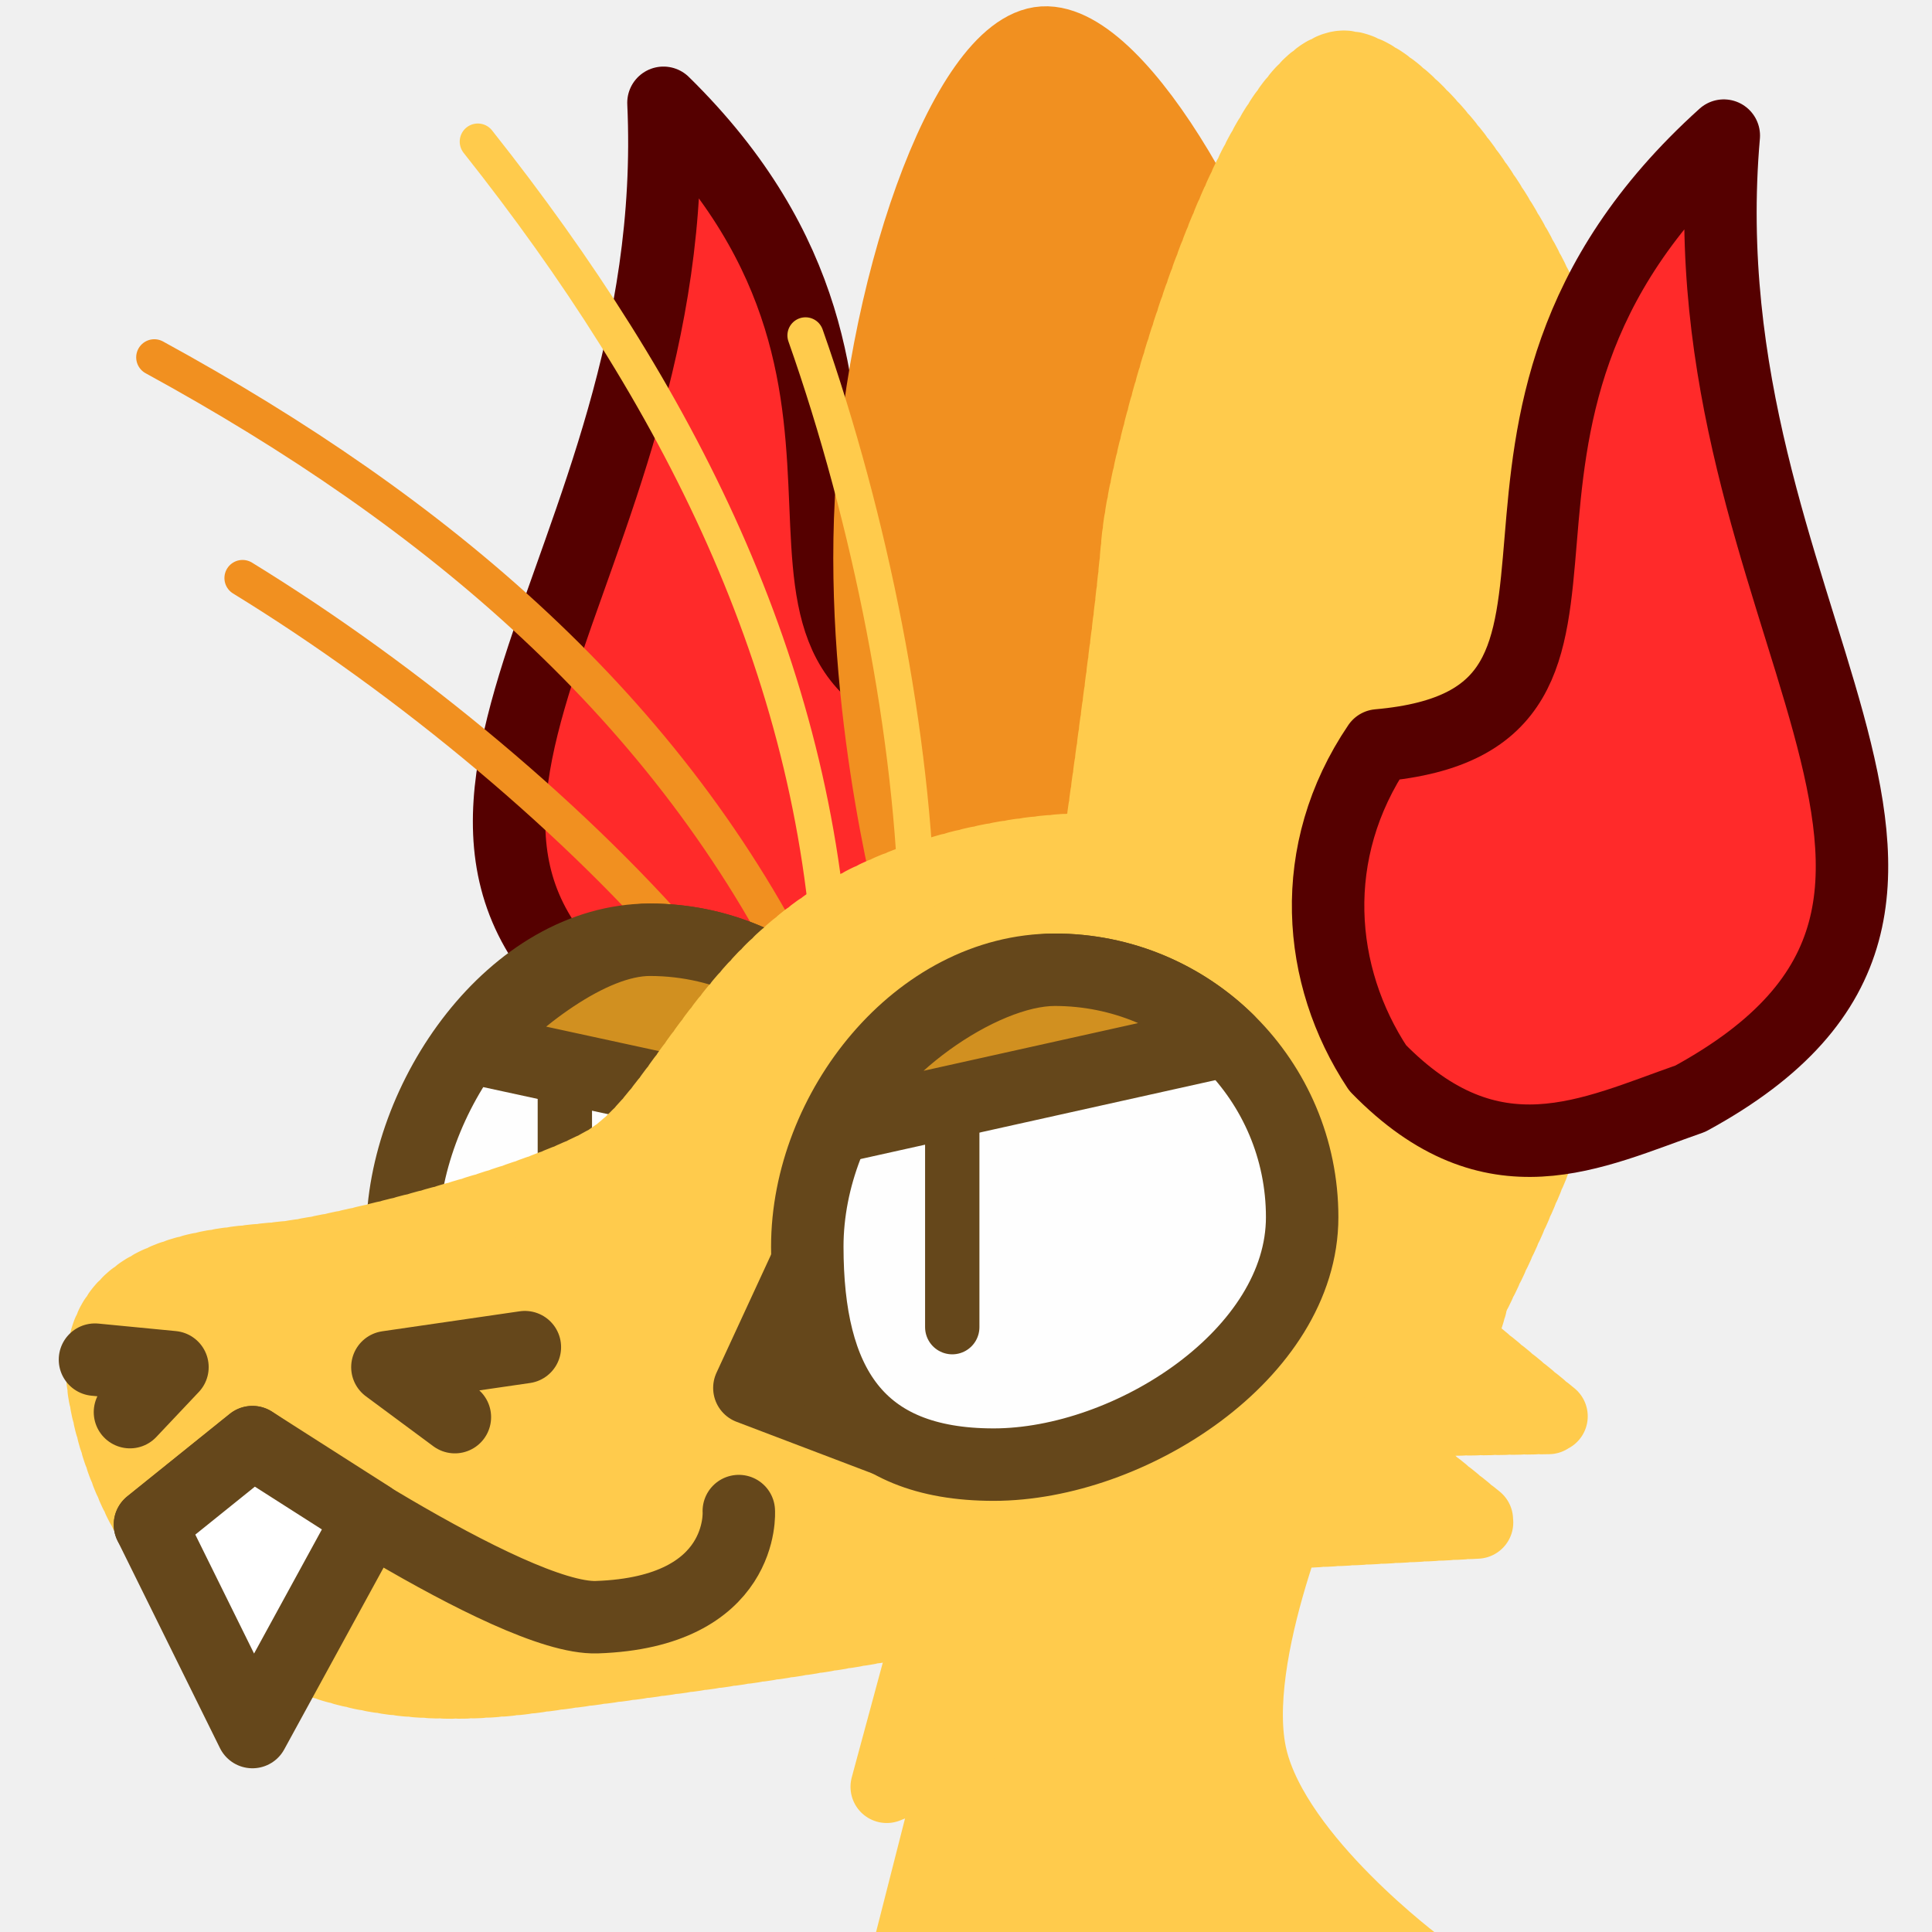
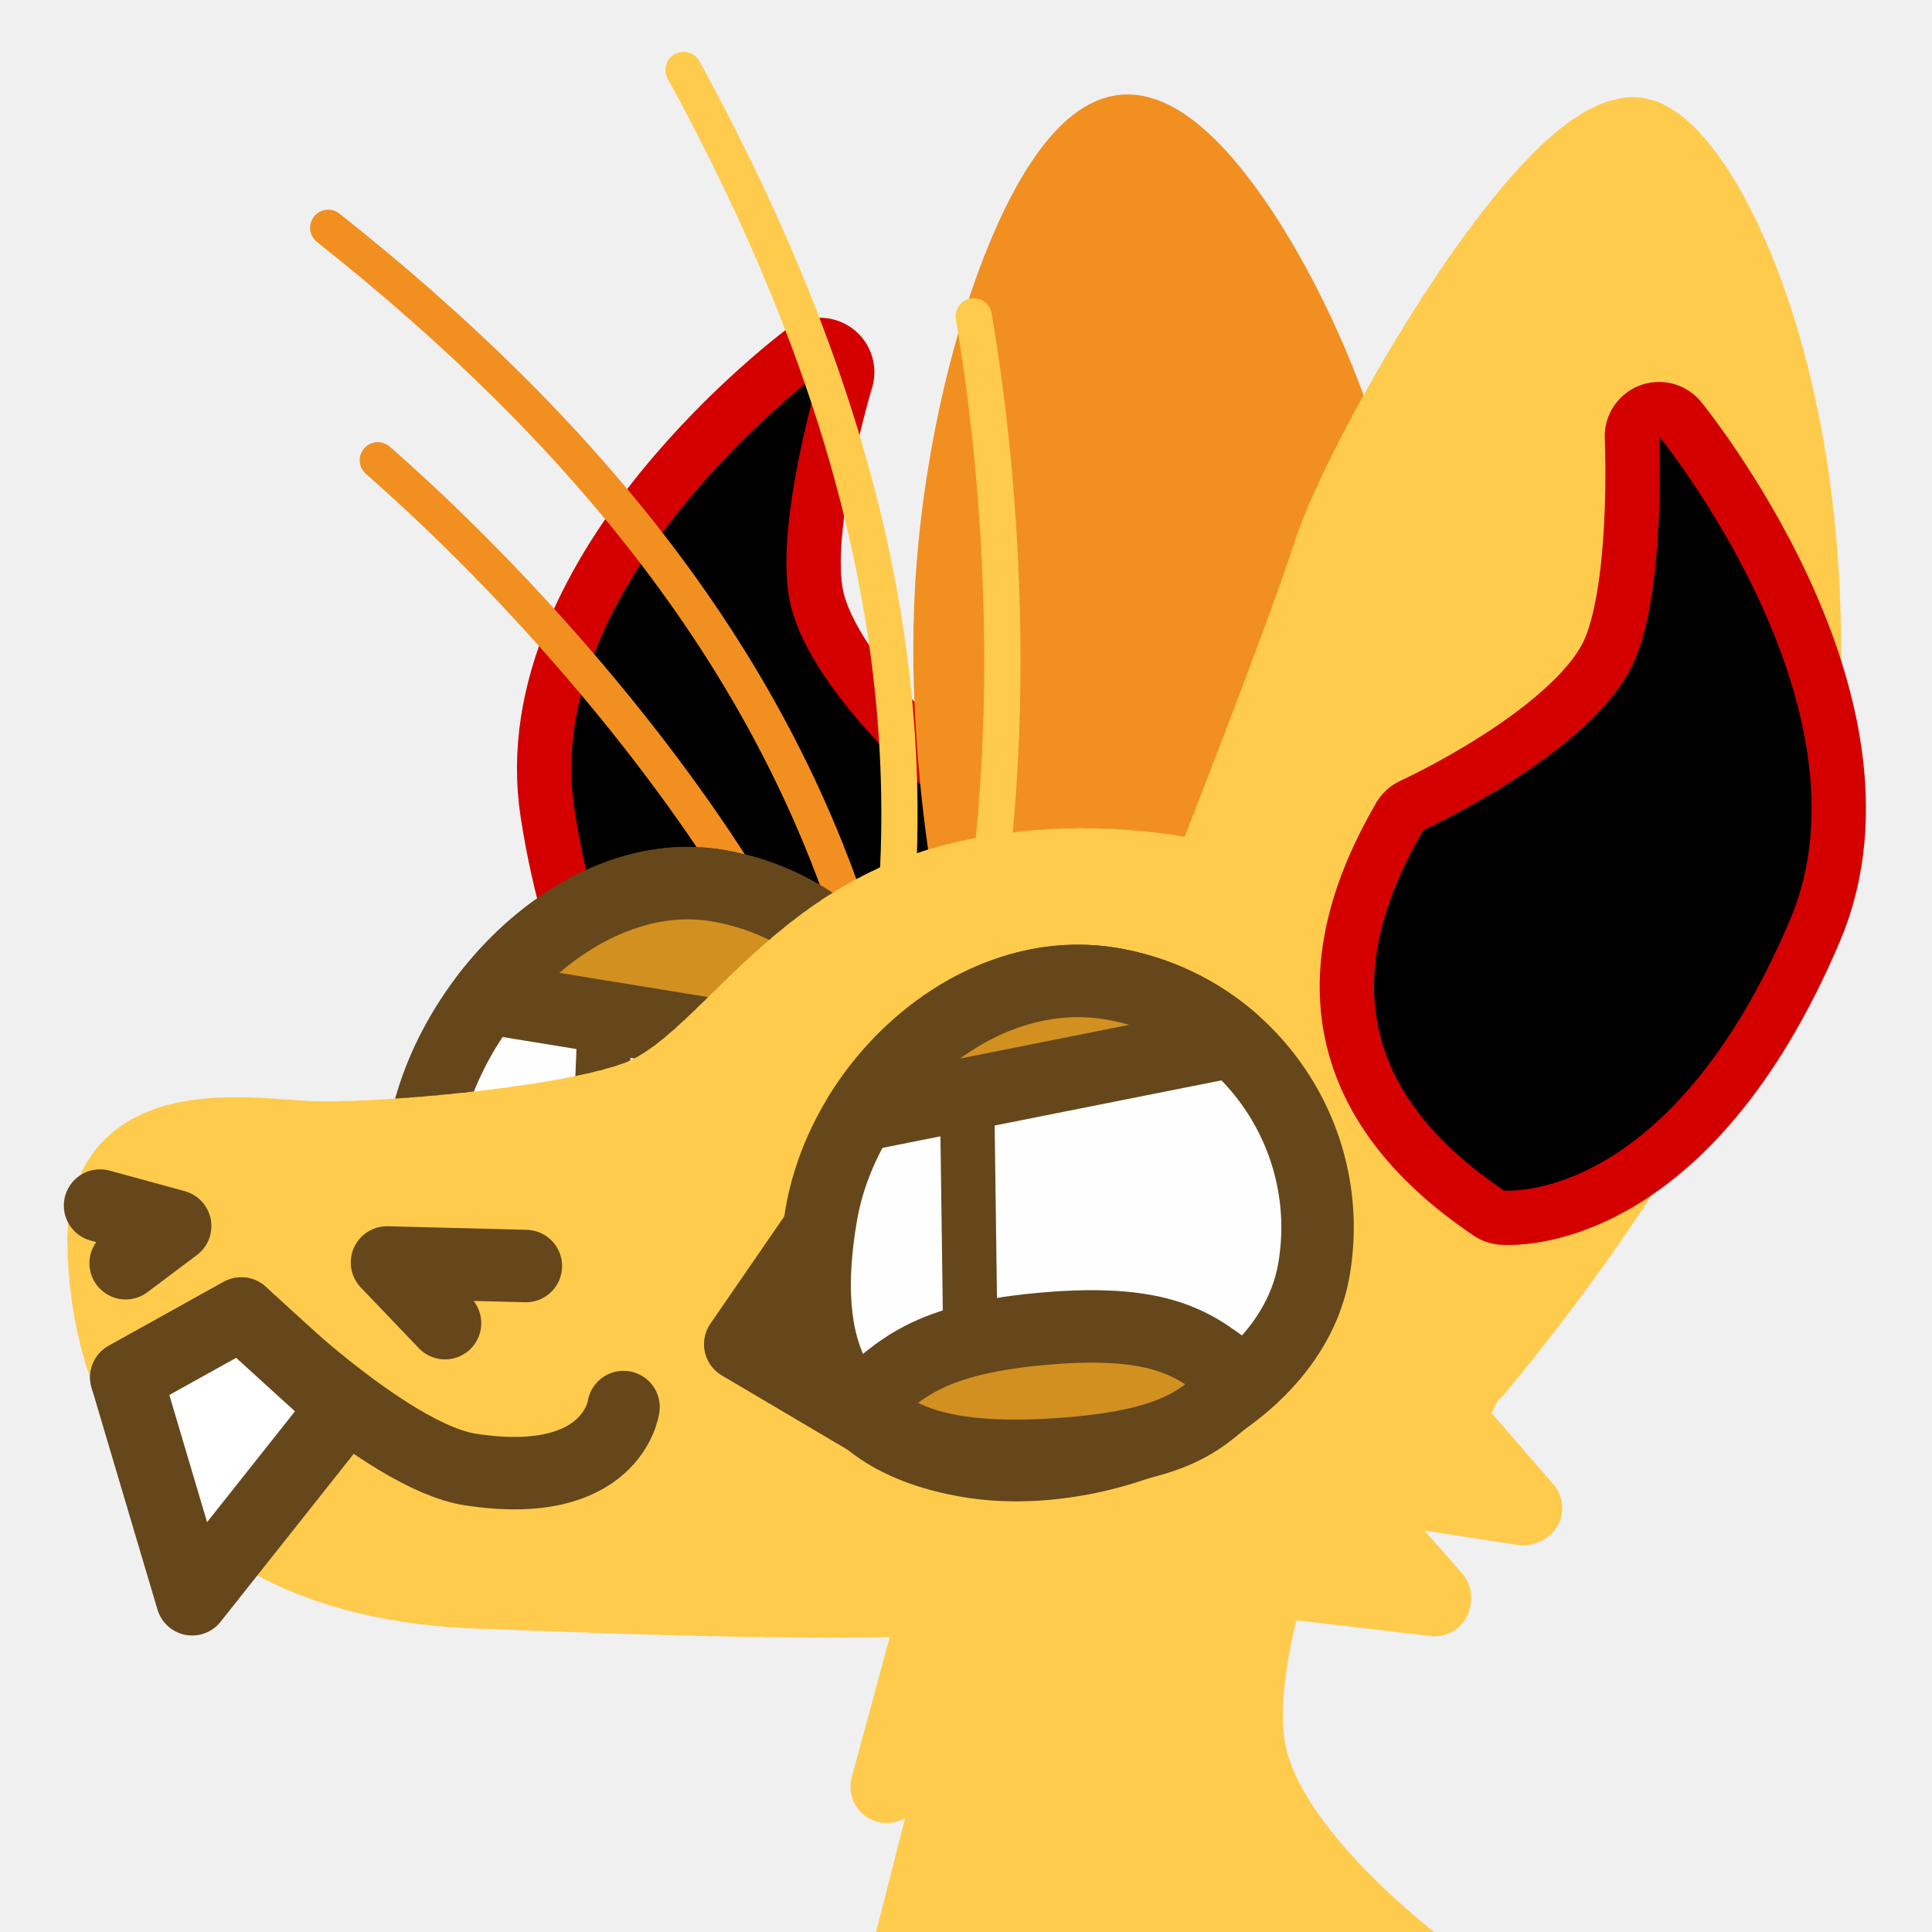
<svg xmlns="http://www.w3.org/2000/svg" version="1.1" id="svg824" width="1706.667" height="1706.667" viewBox="0 0 1706.667 1706.667">
  <defs id="defs828" />
  <g id="layer1" style="display:inline">
    <path style="display:none;fill:#123456;stroke:#123456;stroke-width:64;stroke-linecap:round;stroke-linejoin:round;-inkscape-stroke:none;paint-order:fill markers stroke;stop-color:#000000" d="m 1298.031,865.098 c 70.798,131.454 185.382,239.025 198.706,401.828 -29.438,-19.135 -55.932,-14.719 -79.483,13.247 91.022,54.7 58.514,175.917 81.69,267.15 l -99.353,6.624 c 66.759,58.919 81.773,128.186 90.522,198.706 l -494.507,2.208 c -24.38,-41.481 23.115,-208.563 66.236,-227.044 0,0 3.379,-20.015 -75.353,-9.455 C 1015.23,1271.09 1172.184,1096.186 1298.031,865.098 Z" id="path3091" />
    <path style="opacity:1;fill:#ffcb4c;fill-opacity:1;stroke:#ffcb4c;stroke-width:64;stroke-linecap:round;stroke-linejoin:round;stroke-miterlimit:4;stroke-dasharray:none;stroke-dashoffset:0;stroke-opacity:1;paint-order:fill markers stroke;stop-color:#000000" d="m 848.093,1338.888 -64.785,239.508 62.822,-25.521 -51.043,200.244 459.384,-15.705 c 0,0 -127.607,-94.233 -149.202,-184.539 -21.595,-90.306 51.043,-253.25 51.043,-253.25 z" id="path3340" />
-     <g id="g12988">
-       <path style="display:inline;fill:#ff2a2a;fill-opacity:1;stroke:#550000;stroke-width:64;stroke-linecap:round;stroke-linejoin:round;paint-order:fill markers stroke;stop-color:#000000" d="m 586.088,90.81 c 19.159,415.375 -312.405,645.926 -5.39,830.572 83.752,33.218 166.995,82.218 270.011,-15.121 55.602,-77.028 69.062,-183.741 10.889,-277.8 C 609.679,595.533 852.334,352.051 586.088,90.81 Z" id="path5713-6" />
+     <g id="g12988" transform="rotate(9.746961,884.2754,1159.381)">
+       <path style="display:inline;fill:#000000;fill-opacity:1;stroke:#d40000;stroke-width:96;stroke-linecap:round;stroke-linejoin:round;stroke-dasharray:none;stroke-dashoffset:192;stroke-opacity:1;paint-order:stroke fill markers" d="m 766.719,730.844 c 0,0 -140.494,-77.681 -172.651,-158.965 -25.524,-64.519 -7.992,-204.097 -7.992,-204.097 0,0 -213.505,223.527 -148.538,417.093 87.31,260.135 233.234,257.807 233.234,257.807 140.186,-79.405 155.998,-187.018 95.947,-311.838" id="path1-7" />
      <path style="display:inline;fill:none;fill-opacity:1;stroke:#f19020;stroke-width:32;stroke-linecap:round;stroke-linejoin:round;stroke-miterlimit:4;stroke-dasharray:none;stroke-dashoffset:0;stroke-opacity:1;paint-order:fill markers stroke;stop-color:#000000" d="m 214.247,510.634 c 146.957,90.167 298.173,215.743 401.657,338.766" id="path6280-0-6" />
      <path style="display:inline;fill:none;fill-opacity:1;stroke:#f19020;stroke-width:32;stroke-linecap:round;stroke-linejoin:round;stroke-miterlimit:4;stroke-dasharray:none;stroke-dashoffset:0;stroke-opacity:1;paint-order:fill markers stroke;stop-color:#000000" d="M 136.307,315.67 C 386.364,452.289 592.003,626.13 711.506,872.152" id="path6280-3" />
      <g id="g12997">
        <path id="path1915-9" style="display:inline;fill:#fefefe;stroke:#65471b;stroke-width:64;stroke-linecap:round;stroke-linejoin:round;paint-order:fill markers stroke;stop-color:#000000" d="m 792.618,1048.728 c 10e-6,120.717 -155.86,218.577 -276.577,218.577 -120.717,0 -160.577,-55.86 -160.577,-176.577 0,-120.717 97.86,-260.577 218.577,-260.577 120.717,0 218.577,97.86 218.577,218.577 z" />
-         <path style="opacity:1;fill:#ffffff;fill-opacity:1;stroke:#65471b;stroke-width:48;stroke-linecap:round;stroke-linejoin:round;stroke-miterlimit:4;stroke-dasharray:none;stroke-dashoffset:0;stroke-opacity:1;paint-order:fill markers stroke;stop-color:#000000" d="M 498.974,962.622 V 1132.626" id="path2372" />
-         <path id="path3281" style="display:inline;fill:#d19020;fill-opacity:1;stroke:#65471b;stroke-width:64;stroke-linecap:round;stroke-linejoin:round;paint-order:fill markers stroke;stop-color:#000000" d="m 574.041,830.15 c -53.477,0 -120.107,53.971 -158.092,95.041 l 324.132,70.349 3.117,-85.22 C 703.113,861.388 642.231,830.15 574.041,830.15 Z" />
+         <path style="opacity:1;fill:#ffffff;fill-opacity:1;stroke:#65471b;stroke-width:48;stroke-linecap:round;stroke-linejoin:round;stroke-miterlimit:4;stroke-dasharray:none;stroke-dashoffset:0;stroke-opacity:1;paint-order:fill markers stroke;stop-color:#000000" d="M 495.187,960.35 516.391,1125.053" id="path2372" />
+         <path id="path7738" style="display:inline;fill:#d19020;fill-opacity:1;stroke:#65471b;stroke-width:64;stroke-linecap:round;stroke-linejoin:round;paint-order:fill markers stroke;stop-color:#000000" d="m 611.959,780.176 c -69.237,-1.916 -136.679,41.332 -182.412,101.121 l 379.312,61.793 C 787.956,862.446 721.694,797.401 634.256,782.381 c -7.436,-1.277 -14.877,-2 -22.297,-2.205 z" transform="rotate(-9.746961,884.2754,1159.381)" />
      </g>
-       <path style="opacity:1;fill:#f19020;fill-opacity:1;stroke:#f19020;stroke-width:64;stroke-linecap:round;stroke-miterlimit:4;stroke-dasharray:none;stroke-dashoffset:0;stroke-opacity:1;paint-order:fill markers stroke;stop-color:#000000" d="m 810.118,812.412 c 0,0 -47.732,-170.69 -41.457,-353.314 6.904,-200.905 84.48,-417.166 152.929,-421.486 68.449,-4.32 178.568,192.332 207.076,331.466 28.508,139.134 -5.037,445.979 -5.037,445.979 z" id="path1640" />
+       <path style="opacity:1;fill:#f19020;fill-opacity:1;stroke:#f19020;stroke-width:64;stroke-linecap:round;stroke-miterlimit:4;stroke-dasharray:none;stroke-dashoffset:0;stroke-opacity:1;paint-order:fill markers stroke;stop-color:#000000" d="m 834.171,894.549 c 0,0 -75.393,-160.403 -99.507,-341.537 -26.528,-199.265 14.089,-425.401 80.873,-441.019 66.784,-15.618 208.006,160.036 259.205,292.512 51.199,132.475 69.033,440.632 69.033,440.632 z" id="path1640" />
      <path id="path1148" style="display:inline;opacity:1;fill:#ffcb4c;stroke:#ffcb4c;stroke-width:64;stroke-linecap:round;stroke-linejoin:round;stroke-miterlimit:4;stroke-dasharray:6.4, 6.4;stroke-dashoffset:0;stroke-opacity:1;paint-order:fill markers stroke;stop-color:#000000" d="m 1299.055,1153.559 c 0,0 -0.108,-10.821 -0.951,-28.418 -0.422,-8.799 -1.026,-19.291 -1.895,-30.973 -0.869,-11.681 -2,-24.552 -3.473,-38.105 -1.473,-13.553 -3.289,-27.788 -5.523,-42.201 -2.235,-14.413 -4.889,-29.005 -8.043,-43.268 -1.577,-7.131 -3.279,-14.182 -5.115,-21.086 -1.836,-6.904 -3.807,-13.662 -5.922,-20.213 -2.115,-6.551 -4.373,-12.892 -6.787,-18.963 -2.414,-6.071 -4.983,-11.87 -7.715,-17.334 -2.732,-5.464 -5.935,-10.786 -9.539,-15.961 -3.604,-5.175 -7.611,-10.205 -11.949,-15.084 -4.338,-4.879 -9.007,-9.609 -13.94,-14.186 -4.932,-4.576 -10.126,-8.999 -15.514,-13.266 -5.387,-4.266 -10.967,-8.375 -16.67,-12.324 -5.703,-3.949 -11.53,-7.738 -17.41,-11.363 -11.761,-7.251 -23.737,-13.847 -35.371,-19.76 -11.634,-5.913 -22.926,-11.142 -33.32,-15.66 -10.395,-4.519 -19.891,-8.326 -27.934,-11.395 -16.085,-6.137 -26.354,-9.318 -26.354,-9.318 -106.831,-15.988 -232.175,6.969 -312.625,60.014 -101.267,66.77 -136.887,176.629 -198.707,211.955 -61.82,35.325 -225.2,77.273 -280.396,83.897 -55.196,6.623 -183.25,6.625 -161.172,123.641 22.078,117.016 112.599,282.605 377.541,247.279 264.942,-35.326 313.515,-44.157 536.508,-88.314 22.897,-4.534 53.848,-18.32 86.828,-36.947 l 213.871,-11.428 -92.926,-75.256 c 5.358,-4.84 10.6,-9.718 15.633,-14.637 l 142.076,-2.375 -84.881,-69.668 c 3.481,-6.554 6.481,-13.021 8.627,-19.307 1.052,-3.082 2.033,-6.627 3.047,-9.977 z" />
      <path style="display:none;fill:#123456;stroke:#123456;stroke-width:64;stroke-linecap:round;stroke-linejoin:round;-inkscape-stroke:none;paint-order:fill markers stroke;stop-color:#000000" d="M 880.931,744.045 C 763.916,771.643 622.613,916.257 622.613,916.257 620.953,833.211 611.28,749.437 735.213,677.809 c -124.695,-7.457 -249.288,-15.117 -408.452,46.365 0,0 303.226,-263.622 490.142,-280.397 172.212,-15.455 264.942,37.533 264.942,37.533 -0.192,-45.683 -31.458,-88.259 -90.522,-128.055 0,0 295.852,97.145 333.385,194.291 37.533,97.145 28.702,167.796 28.702,167.796 l -243.752,34.923 c 0,0 -111.711,-33.819 -228.727,-6.221 z" id="path1637" />
-       <path id="path13483" style="display:inline;opacity:1;fill:#ffcb4c;stroke:#ffcb4c;stroke-width:64;stroke-linecap:round;stroke-linejoin:round;stroke-miterlimit:4;stroke-dasharray:6.4, 6.4;stroke-dashoffset:0;stroke-opacity:1;paint-order:fill markers stroke;stop-color:#000000" d="m 1182.024,59.501 c -77.468,17.783 -169.976,331.298 -177.39,421.288 -6.601,80.122 -36.124,284.793 -44.545,342.807 17.031,371.025 215.613,312.909 336.242,332.065 68.111,-136.225 188.616,-417.795 147.29,-637.463 C 1387.042,217.446 1232.26,47.969 1182.024,59.501 Z" />
      <g id="g13003">
+         <path style="opacity:1;fill:#ffcb4c;fill-opacity:1;stroke:none;stroke-width:64;stroke-linecap:round;stroke-linejoin:round;stroke-miterlimit:4;stroke-dasharray:none;stroke-dashoffset:0;stroke-opacity:1;paint-order:fill markers stroke;stop-color:#000000" d="m 132.471,1346.787 90.522,-72.859 c 0,0 146.935,106.632 222.993,101.561 66.235,-4.416 119.224,-37.533 119.224,-37.533 l -32.922,-235.898 -431.652,43.553 -7.57,162.817 z" id="path3264" />
        <path style="opacity:1;fill:none;fill-opacity:1;stroke:#65471b;stroke-width:64;stroke-linecap:round;stroke-linejoin:round;stroke-miterlimit:4;stroke-dasharray:none;stroke-dashoffset:0;stroke-opacity:1;paint-order:fill markers stroke;stop-color:#000000" d="m 83.898,1201.07 68.443,6.623 -37.533,39.741" id="path2163" />
        <path style="opacity:1;fill:none;fill-opacity:1;stroke:#65471b;stroke-width:64;stroke-linecap:round;stroke-linejoin:round;stroke-miterlimit:4;stroke-dasharray:none;stroke-dashoffset:0;stroke-opacity:1;paint-order:fill markers stroke;stop-color:#000000" d="m 401.828,1251.85 -59.612,-44.157 121.432,-17.663" id="path2198" />
-         <path style="opacity:1;fill:none;fill-opacity:1;stroke:#65471b;stroke-width:64;stroke-linecap:round;stroke-linejoin:round;stroke-miterlimit:4;stroke-dasharray:none;stroke-dashoffset:0;stroke-opacity:1;paint-order:fill markers stroke;stop-color:#000000" d="m 132.471,1346.787 90.522,-72.859 c 0,0 227.99,157.194 304.174,154.641 131.805,-4.416 125.469,-93.736 125.469,-93.736" id="path2200" />
+         <path style="opacity:1;fill:#ffcb4c;fill-opacity:1;stroke:#65471b;stroke-width:64;stroke-linecap:round;stroke-linejoin:round;stroke-miterlimit:4;stroke-dasharray:none;stroke-dashoffset:0;stroke-opacity:1;paint-order:fill markers stroke;stop-color:#000000" d="m 132.471,1346.787 90.522,-72.859 c 0,0 146.778,102.944 222.993,101.561 126.887,-2.302 123.767,-77.291 123.767,-77.291" id="path2200" />
        <path style="opacity:1;fill:#ffffff;fill-opacity:1;stroke:#65471b;stroke-width:64;stroke-linecap:round;stroke-linejoin:round;stroke-miterlimit:4;stroke-dasharray:none;stroke-dashoffset:0;stroke-opacity:1;paint-order:fill markers stroke;stop-color:#000000" d="m 222.993,1530.039 -90.522,-183.251 90.522,-72.859 103.769,66.235 z" id="path2202" />
      </g>
      <g id="g12993">
        <path style="opacity:1;fill:#65471b;fill-opacity:1;stroke:#65471b;stroke-width:64;stroke-linecap:round;stroke-linejoin:round;stroke-miterlimit:4;stroke-dasharray:none;stroke-dashoffset:0;stroke-opacity:1;paint-order:fill markers stroke;stop-color:#000000" d="m 661.976,1226.049 53.367,-115.501 86.531,168.711 z" id="path7852" />
        <path id="path1915" style="opacity:1;fill:#fefefe;stroke:#65471b;stroke-width:64;stroke-linecap:round;stroke-linejoin:round;paint-order:fill markers stroke;stop-color:#000000" d="m 1150.289,1075.222 c 0,120.717 -151.86,218.577 -272.577,218.577 -120.717,0 -164.577,-71.86 -164.577,-192.577 -2e-5,-120.717 97.86,-244.577 218.577,-244.577 120.717,-2e-5 218.577,97.86 218.577,218.577 z" />
-         <path style="opacity:1;fill:#ffffff;fill-opacity:1;stroke:#65471b;stroke-width:48;stroke-linecap:round;stroke-linejoin:round;stroke-miterlimit:4;stroke-dasharray:none;stroke-dashoffset:0;stroke-opacity:1;paint-order:fill markers stroke;stop-color:#000000" d="m 841.19,982.492 v 189.875" id="path2350" />
-         <path id="path845" style="opacity:1;fill:#d19020;fill-opacity:1;stroke:#65471b;stroke-width:64;stroke-linecap:round;stroke-linejoin:round;paint-order:fill markers stroke;stop-color:#000000" d="m 931.713,856.645 c -66.308,0 -167.939,73.493 -191.632,138.896 l 344.394,-76.587 c -39.407,-38.529 -93.295,-62.309 -152.762,-62.309 z" />
+         <path style="opacity:1;fill:#ffffff;fill-opacity:1;stroke:#65471b;stroke-width:48;stroke-linecap:round;stroke-linejoin:round;stroke-miterlimit:4;stroke-dasharray:none;stroke-dashoffset:0;stroke-opacity:1;paint-order:fill markers stroke;stop-color:#000000" d="m 823.852,984.089 34.676,186.682" id="path2350" />
+         <g id="g1475" style="display:inline" transform="rotate(-2.511183,988.0809,1107.806)">
+           <path id="path1280" style="opacity:1;fill:#d19020;stroke:#65471b;stroke-width:64;stroke-linecap:round;stroke-linejoin:round;paint-order:fill markers stroke;stop-color:#000000" d="m 928.29,1162.815 c -112.236,23.105 -128.413,55.529 -160.157,88.013 24.647,15.958 55.277,45.904 177.572,22.346 122.295,-23.558 126.267,-55.759 158.224,-84.258 -39.862,-19.199 -63.404,-49.205 -175.639,-26.1 z" />
+         </g>
+         <path id="path966" style="opacity:1;fill:#d19020;fill-opacity:1;stroke:#65471b;stroke-width:64;stroke-linecap:round;stroke-linejoin:round;paint-order:fill markers stroke;stop-color:#000000" d="M 1088.977,919.742 C 1059.744,894.192 1023.344,876.101 982.279,869.047 894.084,853.897 806.788,907.979 759.176,985.428 Z" transform="rotate(-9.746961,884.2754,1159.381)" />
      </g>
      <path style="opacity:1;fill:none;fill-opacity:1;stroke:#ffcb4c;stroke-width:32;stroke-linecap:round;stroke-linejoin:round;stroke-miterlimit:4;stroke-dasharray:none;stroke-dashoffset:0;stroke-opacity:1;paint-order:fill markers stroke;stop-color:#000000" d="M 422.098,125.101 C 599.1,348.402 720.689,588.661 734.815,861.807" id="path6280" />
      <path style="display:inline;fill:none;fill-opacity:1;stroke:#ffcb4c;stroke-width:32;stroke-linecap:round;stroke-linejoin:round;stroke-miterlimit:4;stroke-dasharray:none;stroke-dashoffset:0;stroke-opacity:1;paint-order:fill markers stroke;stop-color:#000000" d="m 711.568,296.293 c 57.336,162.601 95.675,355.385 98.55,516.119" id="path6280-0" />
-       <path style="fill:#ff2a2a;fill-opacity:1;stroke:#550000;stroke-width:64;stroke-linecap:round;stroke-linejoin:round;paint-order:fill markers stroke;stop-color:#000000" d="m 1522.745,119.796 c -37.176,424.511 293.073,674.887 -29.528,850.726 -87.28,30.404 -174.703,76.99 -276.226,-27.125 -53.763,-81.273 -63.06,-191.125 0.56,-284.932 259.702,-22.857 21.165,-282.641 305.195,-538.669 z" id="path5713" />
+       <path id="path13483" style="display:inline;fill:#ffcb4c;stroke:#ffcb4c;stroke-width:64;stroke-linecap:round;stroke-linejoin:round;stroke-miterlimit:4;stroke-dasharray:6.4, 6.4;stroke-dashoffset:0;stroke-opacity:1;paint-order:fill markers stroke;stop-color:#000000" d="m 1258.956,38.183 c -78.399,13.079 -189.645,320.445 -202.472,409.824 -11.421,79.578 -53.232,282.096 -65.136,339.497 0,0 10.652,1.448 27.528,4.855 8.438,1.703 18.431,3.896 29.428,6.643 10.996,2.747 22.995,6.046 35.443,9.964 12.448,3.918 25.347,8.453 38.14,13.67 6.397,2.608 12.767,5.386 19.043,8.343 6.276,2.957 12.455,6.091 18.471,9.413 6.016,3.322 11.867,6.83 17.485,10.532 5.618,3.702 11.002,7.599 16.084,11.698 5.082,4.099 9.861,8.401 14.268,12.912 4.407,4.512 8.441,9.234 12.036,14.174 3.594,4.94 7.082,10.238 10.462,15.828 3.38,5.591 6.651,11.474 9.815,17.588 3.164,6.113 6.22,12.455 9.167,18.963 2.947,6.508 5.786,13.182 8.515,19.957 5.458,13.549 10.477,27.505 15.053,41.354 4.576,13.849 8.71,27.591 12.393,40.717 3.683,13.126 6.917,25.635 9.696,37.015 2.779,11.379 5.101,21.629 6.965,30.239 3.728,17.219 5.614,27.874 5.614,27.874 76.201,-131.87 213.467,-405.661 185.463,-627.421 C 1454.077,208.204 1309.796,29.702 1258.956,38.183 Z" />
+       <path style="fill:#000000;fill-opacity:1;stroke:#d40000;stroke-width:96;stroke-linecap:round;stroke-linejoin:round;stroke-dasharray:none;stroke-dashoffset:192;stroke-opacity:1;paint-order:stroke fill markers" d="m 1179.671,676.319 c 0,0 132.748,-90.282 157.287,-174.182 19.478,-66.594 -10.828,-203.966 -10.828,-203.966 0,0 233.173,202.927 186.297,401.651 -62.996,267.067 -208.515,278.18 -208.515,278.18 -146.899,-66.165 -172.549,-171.866 -124.242,-301.683" id="path1" />
    </g>
  </g>
</svg>
